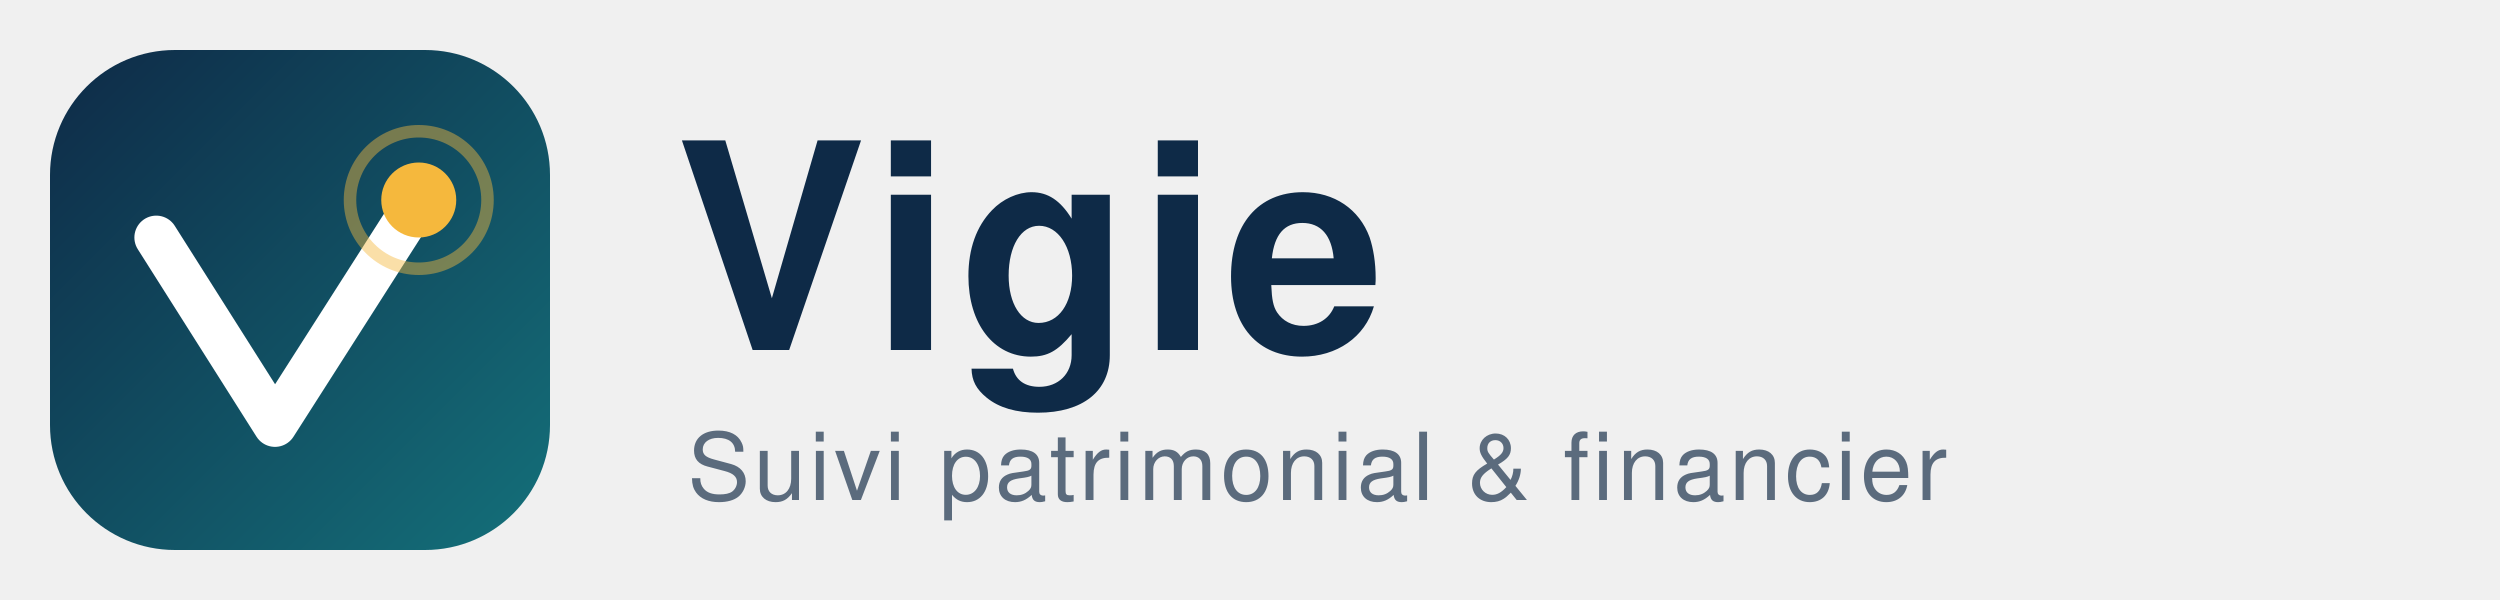
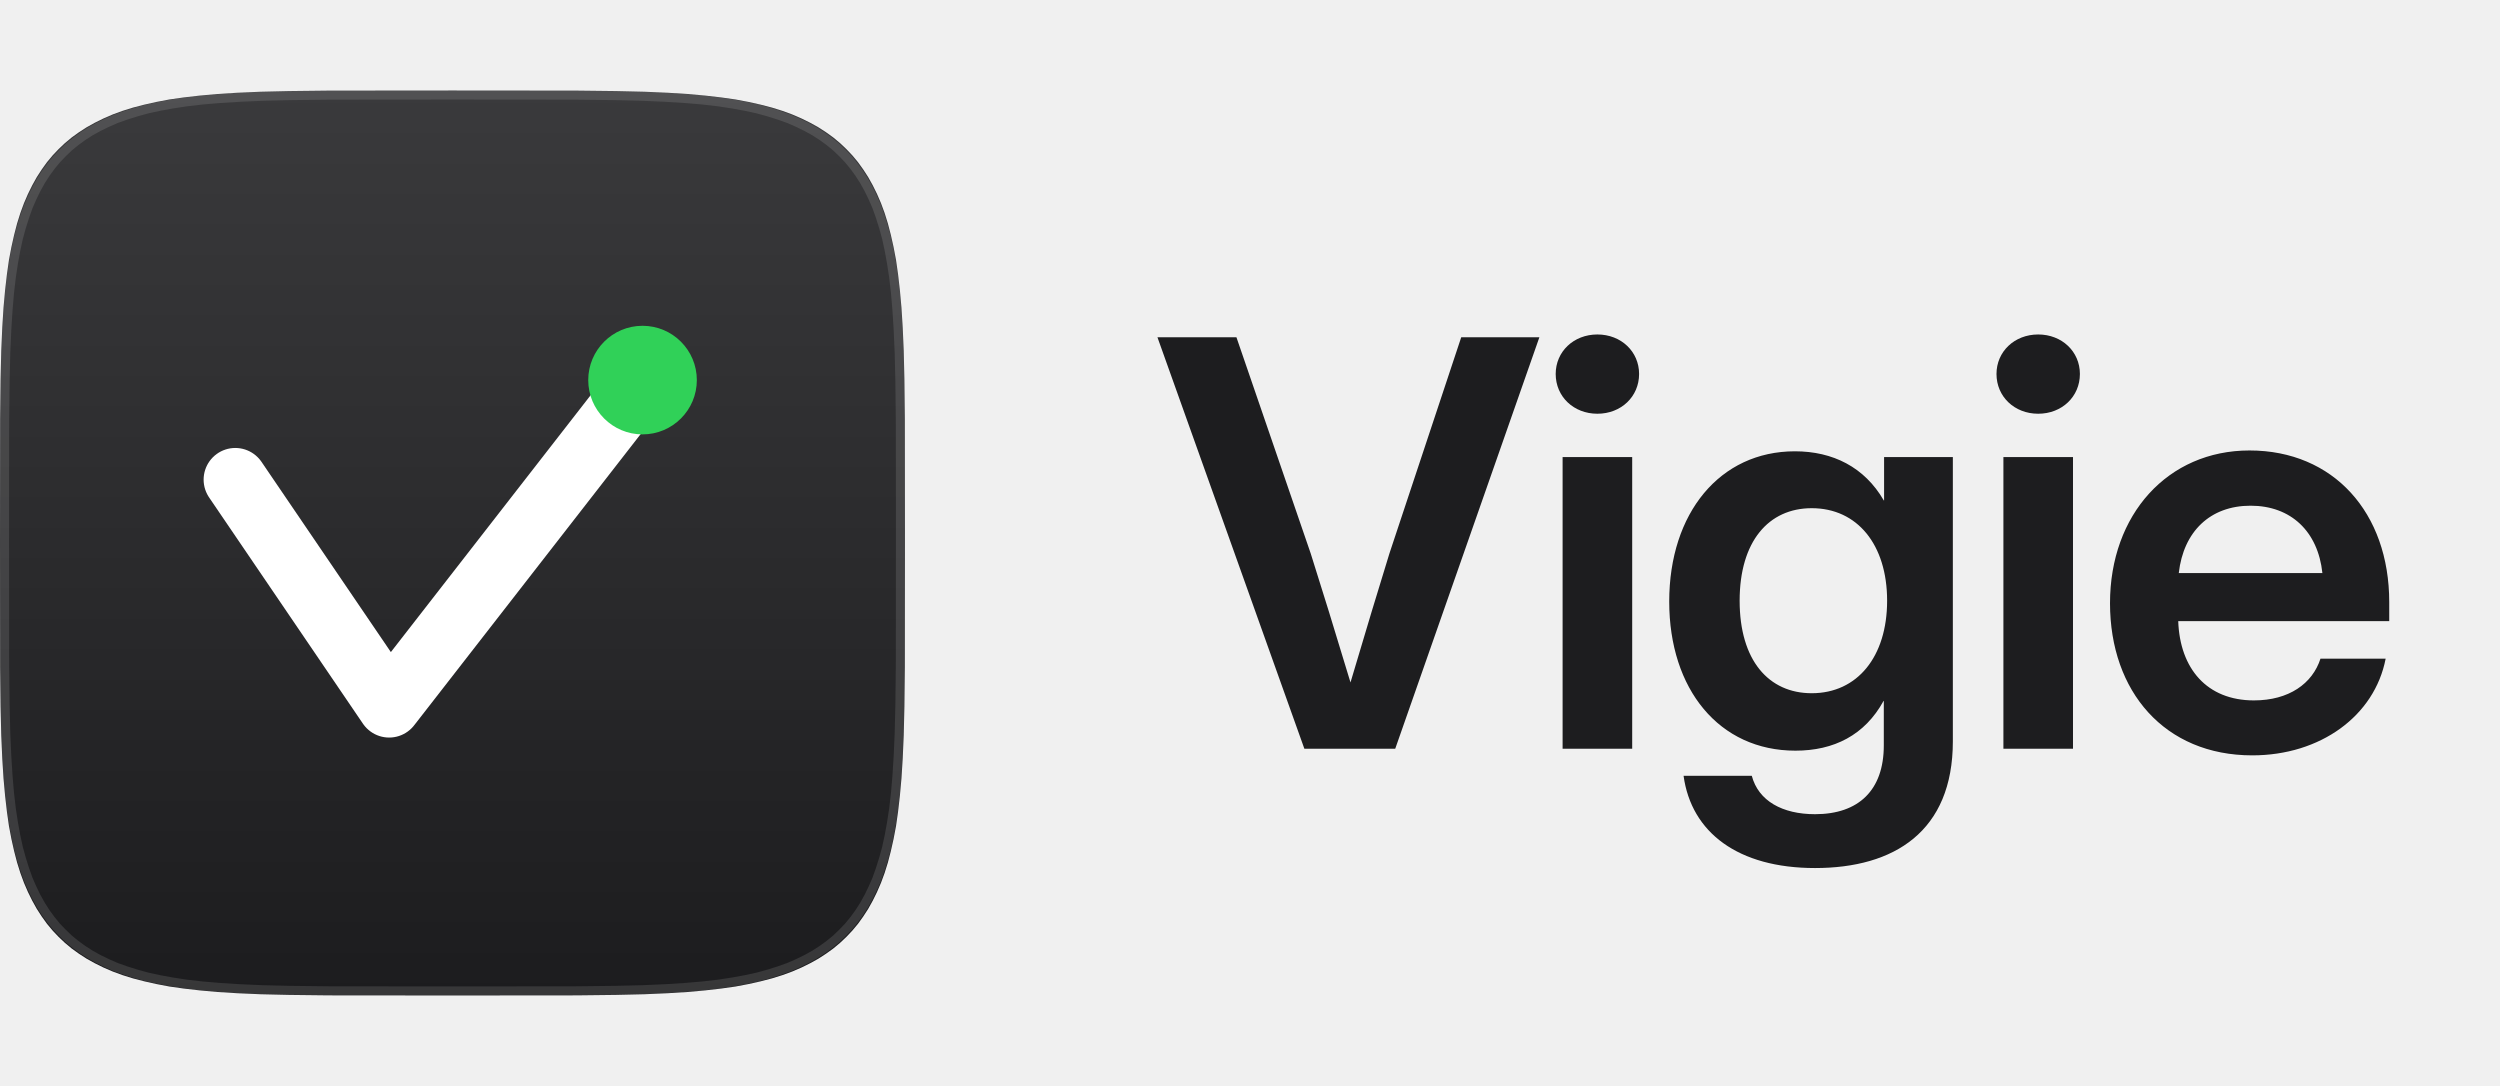
- <svg xmlns="http://www.w3.org/2000/svg" width="400" height="96" viewBox="0 0 400 96" role="img" aria-label="Vigie — suivi patrimonial et financier">
+ <svg xmlns="http://www.w3.org/2000/svg" width="221" height="96" viewBox="0 0 221 96" role="img" aria-label="Vigie">
  <defs>
-     <linearGradient id="bg" x1="0" y1="0" x2="1" y2="1">
-       <stop offset="0" stop-color="#0E2A47" />
-       <stop offset="1" stop-color="#14707A" />
+     <linearGradient id="g" x1="0" y1="0" x2="0" y2="1">
+       <stop offset="0" stop-color="#3A3A3C" />
+       <stop offset="1" stop-color="#1C1C1E" />
    </linearGradient>
  </defs>
-   <rect x="8" y="8" width="80" height="80" rx="20" fill="url(#bg)" />
-   <polyline points="25,38 44,68 67,32" fill="none" stroke="#FFFFFF" stroke-width="7" stroke-linecap="round" stroke-linejoin="round" />
-   <circle cx="67" cy="32" r="11" fill="none" stroke="#F5B83D" stroke-width="2" opacity="0.45" />
-   <circle cx="67" cy="32" r="6" fill="#F5B83D" />
-   <text x="108" y="56" font-family="'Segoe UI', 'Helvetica Neue', Helvetica, Arial, sans-serif" font-size="46" font-weight="700" letter-spacing="1" fill="#0E2A47">Vigie</text>
-   <text x="110" y="80" font-family="'Segoe UI', 'Helvetica Neue', Helvetica, Arial, sans-serif" font-size="15" letter-spacing="0.6" fill="#5B6B7D">Suivi patrimonial &amp; financier</text>
+   <path d="M80.00,48.00 L79.99,58.96 L79.95,62.45 L79.89,64.99 L79.80,67.05 L79.69,68.80 L79.55,70.35 L79.39,71.74 L79.21,73.01 L78.99,74.17 L78.75,75.24 L78.49,76.24 L78.20,77.17 L77.88,78.04 L77.53,78.85 L77.15,79.62 L76.75,80.34 L76.31,81.02 L75.85,81.66 L75.35,82.26 L74.82,82.82 L74.26,83.35 L73.66,83.85 L73.02,84.31 L72.34,84.75 L71.62,85.15 L70.85,85.53 L70.04,85.88 L69.17,86.20 L68.24,86.49 L67.24,86.75 L66.17,86.99 L65.01,87.21 L63.74,87.39 L62.35,87.55 L60.80,87.69 L59.05,87.80 L56.99,87.89 L54.45,87.95 L50.96,87.99 L40.00,88.00 L29.04,87.99 L25.55,87.95 L23.01,87.89 L20.95,87.80 L19.20,87.69 L17.65,87.55 L16.26,87.39 L14.99,87.21 L13.83,86.99 L12.76,86.75 L11.76,86.49 L10.83,86.20 L9.96,85.88 L9.15,85.53 L8.38,85.15 L7.66,84.75 L6.98,84.31 L6.34,83.85 L5.74,83.35 L5.18,82.82 L4.65,82.26 L4.15,81.66 L3.69,81.02 L3.25,80.34 L2.85,79.62 L2.47,78.85 L2.12,78.04 L1.80,77.17 L1.51,76.24 L1.25,75.24 L1.01,74.17 L0.79,73.01 L0.61,71.74 L0.45,70.35 L0.31,68.80 L0.20,67.05 L0.11,64.99 L0.05,62.45 L0.01,58.96 L0.00,48.00 L0.01,37.04 L0.05,33.55 L0.11,31.01 L0.20,28.95 L0.31,27.20 L0.45,25.65 L0.61,24.26 L0.79,22.99 L1.01,21.83 L1.25,20.76 L1.51,19.76 L1.80,18.83 L2.12,17.96 L2.47,17.15 L2.85,16.38 L3.25,15.66 L3.69,14.98 L4.15,14.34 L4.65,13.74 L5.18,13.18 L5.74,12.65 L6.34,12.15 L6.98,11.69 L7.66,11.25 L8.38,10.85 L9.15,10.47 L9.96,10.12 L10.83,9.80 L11.76,9.51 L12.76,9.25 L13.83,9.01 L14.99,8.79 L16.26,8.61 L17.65,8.45 L19.20,8.31 L20.95,8.20 L23.01,8.11 L25.55,8.05 L29.04,8.01 L40.00,8.00 L50.96,8.01 L54.45,8.05 L56.99,8.11 L59.05,8.20 L60.80,8.31 L62.35,8.45 L63.74,8.61 L65.01,8.79 L66.17,9.01 L67.24,9.25 L68.24,9.51 L69.17,9.80 L70.04,10.12 L70.85,10.47 L71.62,10.85 L72.34,11.25 L73.02,11.69 L73.66,12.15 L74.26,12.65 L74.82,13.18 L75.35,13.74 L75.85,14.34 L76.31,14.98 L76.75,15.66 L77.15,16.38 L77.53,17.15 L77.88,17.96 L78.20,18.83 L78.49,19.76 L78.75,20.76 L78.99,21.83 L79.21,22.99 L79.39,24.26 L79.55,25.65 L79.69,27.20 L79.80,28.95 L79.89,31.01 L79.95,33.55 L79.99,37.04 Z" fill="url(#g)" />
+   <path d="M79.60,48.00 L79.59,58.85 L79.55,62.31 L79.49,64.82 L79.40,66.86 L79.29,68.60 L79.16,70.13 L79.00,71.51 L78.81,72.76 L78.60,73.91 L78.37,74.97 L78.10,75.95 L77.81,76.87 L77.50,77.74 L77.15,78.54 L76.78,79.30 L76.38,80.02 L75.95,80.69 L75.49,81.32 L75.00,81.92 L74.47,82.47 L73.92,83.00 L73.32,83.49 L72.69,83.95 L72.02,84.38 L71.30,84.78 L70.54,85.15 L69.74,85.50 L68.87,85.81 L67.95,86.10 L66.97,86.37 L65.91,86.60 L64.76,86.81 L63.51,87.00 L62.13,87.16 L60.60,87.29 L58.86,87.40 L56.82,87.49 L54.31,87.55 L50.85,87.59 L40.00,87.60 L29.15,87.59 L25.69,87.55 L23.18,87.49 L21.14,87.40 L19.40,87.29 L17.87,87.16 L16.49,87.00 L15.24,86.81 L14.09,86.60 L13.03,86.37 L12.05,86.10 L11.13,85.81 L10.26,85.50 L9.46,85.15 L8.70,84.78 L7.98,84.38 L7.31,83.95 L6.68,83.49 L6.08,83.00 L5.53,82.47 L5.00,81.92 L4.51,81.32 L4.05,80.69 L3.62,80.02 L3.22,79.30 L2.85,78.54 L2.50,77.74 L2.19,76.87 L1.90,75.95 L1.63,74.97 L1.40,73.91 L1.19,72.76 L1.00,71.51 L0.84,70.13 L0.71,68.60 L0.60,66.86 L0.51,64.82 L0.45,62.31 L0.41,58.85 L0.40,48.00 L0.41,37.15 L0.45,33.69 L0.51,31.18 L0.60,29.14 L0.71,27.40 L0.84,25.87 L1.00,24.49 L1.19,23.24 L1.40,22.09 L1.63,21.03 L1.90,20.05 L2.19,19.13 L2.50,18.26 L2.85,17.46 L3.22,16.70 L3.62,15.98 L4.05,15.31 L4.51,14.68 L5.00,14.08 L5.53,13.53 L6.08,13.00 L6.68,12.51 L7.31,12.05 L7.98,11.62 L8.70,11.22 L9.46,10.85 L10.26,10.50 L11.13,10.19 L12.05,9.90 L13.03,9.63 L14.09,9.40 L15.24,9.19 L16.49,9.00 L17.87,8.84 L19.40,8.71 L21.14,8.60 L23.18,8.51 L25.69,8.45 L29.15,8.41 L40.00,8.40 L50.85,8.41 L54.31,8.45 L56.82,8.51 L58.86,8.60 L60.60,8.71 L62.13,8.84 L63.51,9.00 L64.76,9.19 L65.91,9.40 L66.97,9.63 L67.95,9.90 L68.87,10.19 L69.74,10.50 L70.54,10.85 L71.30,11.22 L72.02,11.62 L72.69,12.05 L73.32,12.51 L73.92,13.00 L74.47,13.53 L75.00,14.08 L75.49,14.68 L75.95,15.31 L76.38,15.98 L76.78,16.70 L77.15,17.46 L77.50,18.26 L77.81,19.13 L78.10,20.05 L78.37,21.03 L78.60,22.09 L78.81,23.24 L79.00,24.49 L79.16,25.87 L79.29,27.40 L79.40,29.14 L79.49,31.18 L79.55,33.69 L79.59,37.15 Z" fill="none" stroke="#FFFFFF" stroke-opacity="0.12" stroke-width="0.80" />
+   <path d="M20.80,42.40 L34.40,62.40 L56.80,33.60" fill="none" stroke="#FFFFFF" stroke-width="5.60" stroke-linecap="round" stroke-linejoin="round" />
+   <circle cx="56.80" cy="33.60" r="4.80" fill="#30D158" />
+   <path fill="#1D1D1F" d="M115.306 66.188H123.338L136.082 29.812H129.173L122.825 48.928C121.873 52.004 120.75 55.715 119.383 60.329C117.991 55.715 116.844 52.004 115.867 48.928L109.3 29.812H102.317Z M138.134 66.188H144.286V40.407H138.134ZM141.21 36.574C143.31 36.574 144.896 35.061 144.896 33.059C144.896 31.081 143.31 29.567 141.21 29.567C139.11 29.567 137.523 31.081 137.523 33.059C137.523 35.061 139.11 36.574 141.21 36.574Z M160.449 76.735C167.432 76.735 172.632 73.513 172.632 65.529V40.407H166.553V44.24H166.528C164.819 41.286 162.012 39.895 158.667 39.895C152.051 39.895 147.559 45.339 147.559 53.176C147.559 60.939 151.978 66.359 158.716 66.359C162.109 66.359 164.844 64.992 166.504 61.965H166.528V65.896C166.528 69.851 164.307 71.975 160.449 71.975C157.568 71.975 155.444 70.803 154.858 68.581H148.828C149.512 73.586 153.638 76.735 160.449 76.735ZM160.156 61.281C156.348 61.281 153.784 58.376 153.784 53.103C153.784 47.854 156.348 44.924 160.156 44.924C164.185 44.924 166.821 48.146 166.821 53.103C166.821 58.059 164.185 61.281 160.156 61.281Z M177.101 66.188H183.253V40.407H177.101ZM180.177 36.574C182.276 36.574 183.863 35.061 183.863 33.059C183.863 31.081 182.276 29.567 180.177 29.567C178.077 29.567 176.49 31.081 176.49 33.059C176.49 35.061 178.077 36.574 180.177 36.574Z M199.099 66.774C205.129 66.774 209.914 63.283 210.891 58.229H205.129C204.421 60.427 202.346 61.916 199.245 61.916C195.095 61.916 192.702 59.108 192.556 54.909H211.208V53.225C211.208 45.314 206.276 39.821 198.854 39.821C191.628 39.821 186.525 45.485 186.525 53.322C186.525 61.135 191.359 66.774 199.099 66.774ZM192.604 50.661C193.02 46.975 195.388 44.704 198.952 44.704C202.517 44.704 204.909 46.975 205.3 50.661Z" />
</svg>
